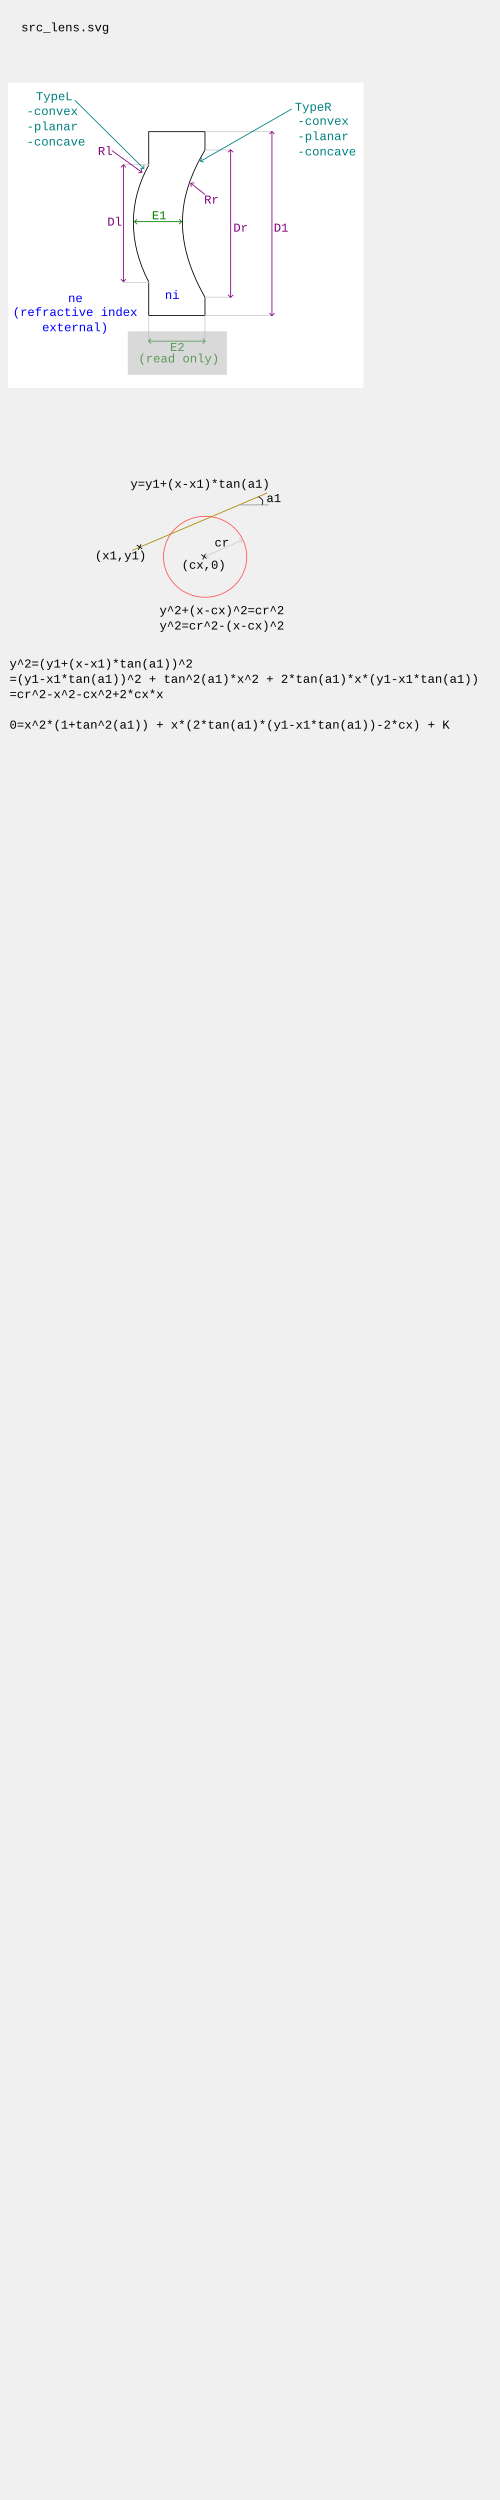
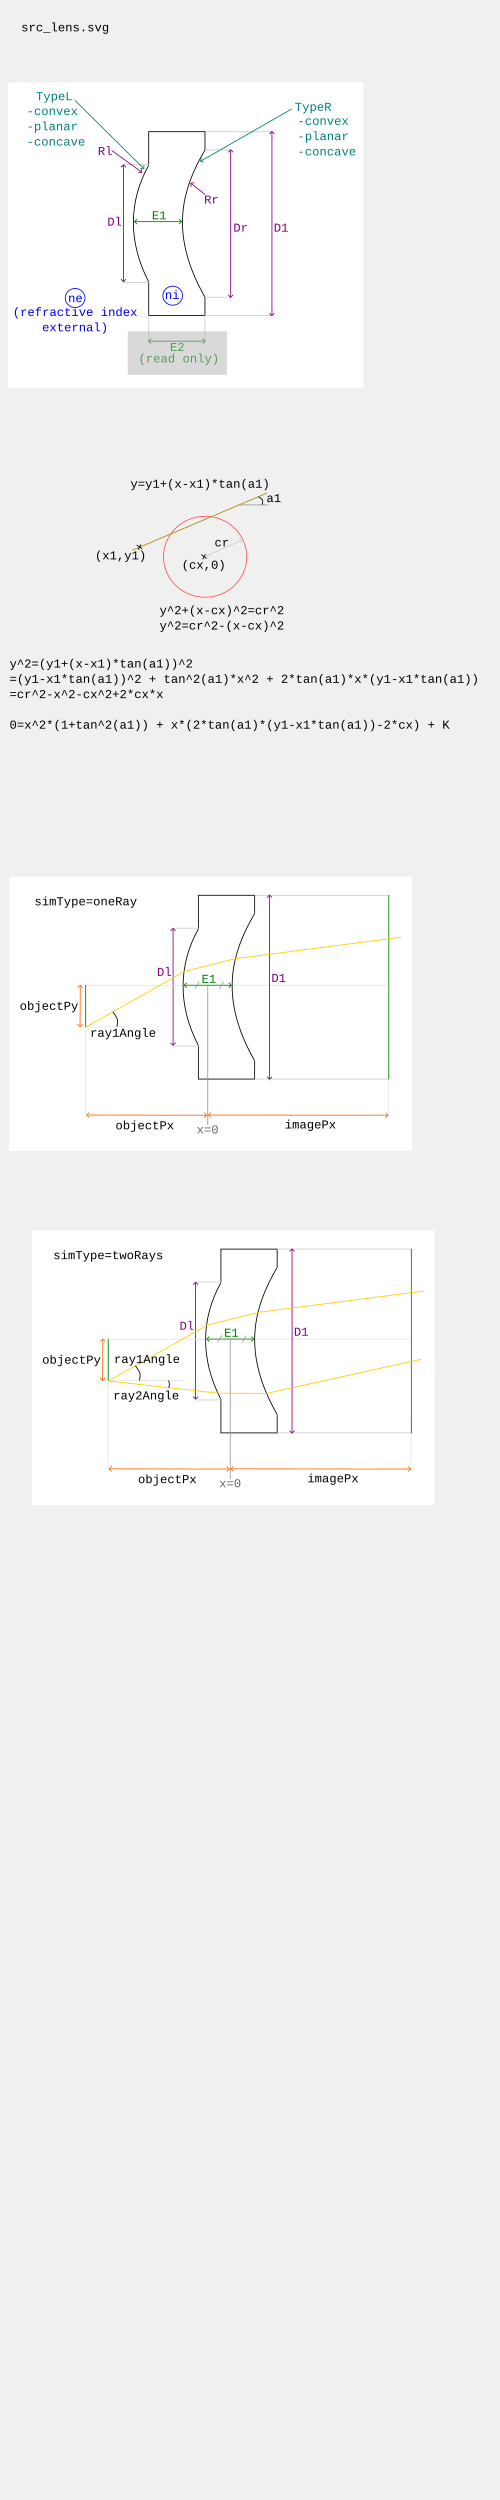
<svg xmlns="http://www.w3.org/2000/svg" width="600" height="3000" viewBox="0 0 158.75 793.75" version="1.1" id="svg1">
  <defs id="defs1">
+     <rect x="102.119" y="1448.952" width="250.875" height="55.628" id="rect64" />
+     <rect x="78.021" y="1409.071" width="117.931" height="31.803" id="rect63" />
+     <rect x="267.704" y="1389.442" width="85.326" height="21.852" id="rect29" />
+     <rect x="210.669" y="1386.734" width="67.115" height="28.977" id="rect27" />
+     <rect x="108.113" y="1399.388" width="90.97" height="40.879" id="rect21" />
+     <rect x="112.228" y="1360.005" width="77.201" height="26.538" id="rect20" />
    <rect x="127.424" y="780.209" width="586.784" height="138.152" id="rect28" />
    <rect x="185.792" y="722.921" width="198.801" height="50.721" id="rect26" />
    <rect x="158.035" y="576.263" width="176.105" height="28.848" id="rect25" />
    <rect x="320.415" y="668.689" width="31.992" height="23.561" id="rect24" />
    <rect x="213.489" y="674.198" width="70.499" height="24.37" id="rect23" />
    <rect x="293.013" y="661.043" width="35.232" height="31.242" id="rect22" />
    <rect x="125.836" y="632.3" width="80.365" height="22.205" id="rect19" />
    <rect x="364.045" y="319.406" width="100.474" height="68.497" id="rect17" />
    <rect x="357.844" y="315.856" width="63.971" height="45.199" id="rect16" />
    <rect x="359.769" y="318.136" width="71.761" height="60.896" id="rect15" />
    <rect x="378.796" y="346.133" width="60.027" height="46.431" id="rect14" />
    <rect x="27.111" y="379.068" width="217.595" height="44.297" id="rect12" />
    <rect x="369.088" y="406.039" width="50.858" height="31.902" id="rect11" />
    <rect x="77.685" y="350.263" width="38.456" height="28.805" id="rect10" />
    <rect x="389.439" y="255.92" width="48.281" height="49.962" id="rect9" />
    <rect x="295.219" y="259.715" width="43.996" height="41.381" id="rect8" />
    <rect x="177.882" y="426.658" width="106.8" height="26.344" id="rect7" />
    <rect x="289.177" y="336.056" width="36.086" height="32.925" id="rect6" />
    <marker style="overflow:visible" id="ArrowWide" refX="0" refY="0" orient="auto-start-reverse" markerWidth="1" markerHeight="1" viewBox="0 0 1 1" preserveAspectRatio="xMidYMid">
      <path style="fill:none;stroke:context-stroke;stroke-width:1;stroke-linecap:butt" d="M 3,-3 0,0 3,3" transform="rotate(180,0.125,0)" id="path5" />
    </marker>
    <rect x="25.393" y="24.562" width="237.989" height="54.024" id="rect1" />
    <marker style="overflow:visible" id="ArrowWide-2" refX="0" refY="0" orient="auto-start-reverse" markerWidth="1" markerHeight="1" viewBox="0 0 1 1" preserveAspectRatio="xMidYMid">
      <path style="fill:none;stroke:context-stroke;stroke-width:1;stroke-linecap:butt" d="M 3,-3 0,0 3,3" transform="rotate(180,0.125,0)" id="path5-7" />
    </marker>
    <rect x="289.177" y="336.056" width="36.086" height="32.925" id="rect6-6" />
    <marker style="overflow:visible" id="ArrowWide-4" refX="0" refY="0" orient="auto-start-reverse" markerWidth="1" markerHeight="1" viewBox="0 0 1 1" preserveAspectRatio="xMidYMid">
      <path style="fill:none;stroke:context-stroke;stroke-width:1;stroke-linecap:butt" d="M 3,-3 0,0 3,3" transform="rotate(180,0.125,0)" id="path5-5" />
    </marker>
    <rect x="295.219" y="259.715" width="43.996" height="41.381" id="rect8-6" />
    <marker style="overflow:visible" id="ArrowWide-5" refX="0" refY="0" orient="auto-start-reverse" markerWidth="1" markerHeight="1" viewBox="0 0 1 1" preserveAspectRatio="xMidYMid">
      <path style="fill:none;stroke:context-stroke;stroke-width:1;stroke-linecap:butt" d="M 3,-3 0,0 3,3" transform="rotate(180,0.125,0)" id="path5-54" />
    </marker>
    <marker style="overflow:visible" id="ArrowWide-5-9" refX="0" refY="0" orient="auto-start-reverse" markerWidth="1" markerHeight="1" viewBox="0 0 1 1" preserveAspectRatio="xMidYMid">
      <path style="fill:none;stroke:context-stroke;stroke-width:1;stroke-linecap:butt" d="M 3,-3 0,0 3,3" transform="rotate(180,0.125,0)" id="path5-54-3" />
    </marker>
    <rect x="357.844" y="315.856" width="63.971" height="45.199" id="rect16-5" />
    <rect x="364.045" y="319.406" width="100.474" height="68.497" id="rect17-4" />
    <marker style="overflow:visible" id="ArrowWide-5-9-8" refX="0" refY="0" orient="auto-start-reverse" markerWidth="1" markerHeight="1" viewBox="0 0 1 1" preserveAspectRatio="xMidYMid">
      <path style="fill:none;stroke:context-stroke;stroke-width:1;stroke-linecap:butt" d="M 3,-3 0,0 3,3" transform="rotate(180,0.125,0)" id="path5-54-3-6" />
    </marker>
+     <marker style="overflow:visible" id="ArrowWide-6" refX="0" refY="0" orient="auto-start-reverse" markerWidth="1" markerHeight="1" viewBox="0 0 1 1" preserveAspectRatio="xMidYMid">
+       <path style="fill:none;stroke:context-stroke;stroke-width:1;stroke-linecap:butt" d="M 3,-3 0,0 3,3" transform="rotate(180,0.125,0)" id="path5-2" />
+     </marker>
+     <rect x="289.177" y="336.056" width="36.086" height="32.925" id="rect6-1" />
+     <marker style="overflow:visible" id="ArrowWide-4-2" refX="0" refY="0" orient="auto-start-reverse" markerWidth="1" markerHeight="1" viewBox="0 0 1 1" preserveAspectRatio="xMidYMid">
+       <path style="fill:none;stroke:context-stroke;stroke-width:1;stroke-linecap:butt" d="M 3,-3 0,0 3,3" transform="rotate(180,0.125,0)" id="path5-5-7" />
+     </marker>
+     <rect x="295.219" y="259.715" width="43.996" height="41.381" id="rect8-6-9" />
+     <rect x="369.088" y="406.039" width="50.858" height="31.902" id="rect11-3" />
+     <rect x="378.796" y="346.133" width="60.027" height="46.431" id="rect14-0" />
+     <rect x="359.769" y="318.136" width="71.761" height="60.896" id="rect15-6" />
+     <marker style="overflow:visible" id="ArrowWide-61" refX="0" refY="0" orient="auto-start-reverse" markerWidth="1" markerHeight="1" viewBox="0 0 1 1" preserveAspectRatio="xMidYMid">
+       <path style="fill:none;stroke:context-stroke;stroke-width:1;stroke-linecap:butt" d="M 3,-3 0,0 3,3" transform="rotate(180,0.125,0)" id="path5-0" />
+     </marker>
+     <marker style="overflow:visible" id="ArrowWide-7" refX="0" refY="0" orient="auto-start-reverse" markerWidth="1" markerHeight="1" viewBox="0 0 1 1" preserveAspectRatio="xMidYMid">
+       <path style="fill:none;stroke:context-stroke;stroke-width:1;stroke-linecap:butt" d="M 3,-3 0,0 3,3" transform="rotate(180,0.125,0)" id="path5-4" />
+     </marker>
+     <marker style="overflow:visible" id="ArrowWide-8" refX="0" refY="0" orient="auto-start-reverse" markerWidth="1" markerHeight="1" viewBox="0 0 1 1" preserveAspectRatio="xMidYMid">
+       <path style="fill:none;stroke:context-stroke;stroke-width:1;stroke-linecap:butt" d="M 3,-3 0,0 3,3" transform="rotate(180,0.125,0)" id="path5-6" />
+     </marker>
+     <rect x="389.439" y="255.92" width="48.281" height="49.962" id="rect9-8" />
+     <marker style="overflow:visible" id="ArrowWide-6-9" refX="0" refY="0" orient="auto-start-reverse" markerWidth="1" markerHeight="1" viewBox="0 0 1 1" preserveAspectRatio="xMidYMid">
+       <path style="fill:none;stroke:context-stroke;stroke-width:1;stroke-linecap:butt" d="M 3,-3 0,0 3,3" transform="rotate(180,0.125,0)" id="path5-2-2" />
+     </marker>
+     <rect x="289.177" y="336.056" width="36.086" height="32.925" id="rect6-1-6" />
+     <marker style="overflow:visible" id="ArrowWide-4-2-4" refX="0" refY="0" orient="auto-start-reverse" markerWidth="1" markerHeight="1" viewBox="0 0 1 1" preserveAspectRatio="xMidYMid">
+       <path style="fill:none;stroke:context-stroke;stroke-width:1;stroke-linecap:butt" d="M 3,-3 0,0 3,3" transform="rotate(180,0.125,0)" id="path5-5-7-9" />
+     </marker>
+     <rect x="295.219" y="259.715" width="43.996" height="41.381" id="rect8-6-9-0" />
+     <marker style="overflow:visible" id="ArrowWide-48" refX="0" refY="0" orient="auto-start-reverse" markerWidth="1" markerHeight="1" viewBox="0 0 1 1" preserveAspectRatio="xMidYMid">
+       <path style="fill:none;stroke:context-stroke;stroke-width:1;stroke-linecap:butt" d="M 3,-3 0,0 3,3" transform="rotate(180,0.125,0)" id="path5-71" />
+     </marker>
+     <marker style="overflow:visible" id="ArrowWide-61-2" refX="0" refY="0" orient="auto-start-reverse" markerWidth="1" markerHeight="1" viewBox="0 0 1 1" preserveAspectRatio="xMidYMid">
+       <path style="fill:none;stroke:context-stroke;stroke-width:1;stroke-linecap:butt" d="M 3,-3 0,0 3,3" transform="rotate(180,0.125,0)" id="path5-0-7" />
+     </marker>
+     <rect x="112.228" y="1360.005" width="77.201" height="26.538" id="rect20-2" />
+     <rect x="108.113" y="1399.388" width="90.97" height="40.879" id="rect21-6" />
+     <marker style="overflow:visible" id="ArrowWide-7-1" refX="0" refY="0" orient="auto-start-reverse" markerWidth="1" markerHeight="1" viewBox="0 0 1 1" preserveAspectRatio="xMidYMid">
+       <path style="fill:none;stroke:context-stroke;stroke-width:1;stroke-linecap:butt" d="M 3,-3 0,0 3,3" transform="rotate(180,0.125,0)" id="path5-4-0" />
+     </marker>
+     <rect x="210.669" y="1386.734" width="67.115" height="28.977" id="rect27-1" />
+     <rect x="267.704" y="1389.442" width="85.326" height="21.852" id="rect29-5" />
+     <marker style="overflow:visible" id="ArrowWide-8-9" refX="0" refY="0" orient="auto-start-reverse" markerWidth="1" markerHeight="1" viewBox="0 0 1 1" preserveAspectRatio="xMidYMid">
+       <path style="fill:none;stroke:context-stroke;stroke-width:1;stroke-linecap:butt" d="M 3,-3 0,0 3,3" transform="rotate(180,0.125,0)" id="path5-6-4" />
+     </marker>
+     <rect x="389.439" y="255.92" width="48.281" height="49.962" id="rect9-8-0" />
+     <rect x="78.021" y="1409.071" width="117.931" height="31.803" id="rect63-9" />
+     <rect x="102.119" y="1448.952" width="250.875" height="55.628" id="rect64-1" />
+     <rect x="78.021" y="1409.071" width="117.931" height="31.803" id="rect63-9-4" />
  </defs>
  <g id="layer1">
+     <rect style="fill:#ffffff;stroke:#ffffff;stroke-width:0.265" id="rect65" width="127.631" height="86.809" x="3.035" y="278.496" />
+     <path style="fill:none;stroke:#e6e6e6;stroke-width:0.265" d="M 73.365,312.814 H 123.221" id="path16-4-56" />
+     <path style="fill:none;stroke:#000000;stroke-width:0.265" d="m 80.85,290.054 c -7.406,12.654 -11.425,26.647 0,46.745" id="path7-2" />
    <rect style="opacity:1;fill:#ffffff;stroke:#ffffff;stroke-width:0.265" id="rect18" width="112.593" height="96.642" x="2.658" y="26.361" />
    <text xml:space="preserve" transform="scale(0.2645833)" id="text1" style="font-size:14.667px;line-height:normal;font-family:'Liberation Mono';-inkscape-font-specification:'Liberation Mono';text-align:start;text-decoration-color:#000000;white-space:pre;shape-inside:url(#rect1);display:inline;fill:#000000;stroke-width:1;-inkscape-stroke:none;stop-color:#000000" x="-51.584" y="0">
-       <tspan x="25.393" y="37.613" id="tspan29">src_lens.svg</tspan>
+       <tspan x="25.393" y="37.613" id="tspan12">src_lens.svg</tspan>
    </text>
    <path style="fill:#ffffff;stroke:#000000;stroke-width:0.265" d="M 47.217,52.466 V 41.81 h 17.862 v 5.804" id="path1" />
    <path style="fill:#ffffff;stroke:#000000;stroke-width:0.265" d="M 47.217,89.507 V 100.163 H 65.078 V 94.359" id="path1-5" />
    <path style="fill:#ffffff;stroke:#000000;stroke-width:0.265" d="m 47.217,52.466 c -6.331,11.344 -6.629,24.261 0,37.042" id="path2" />
    <path style="fill:#ffffff;stroke:#000000;stroke-width:0.265" d="m 65.078,47.614 c -7.406,12.654 -11.425,26.647 0,46.745" id="path3" />
    <path style="fill:#ffffff;stroke:#008000;stroke-width:0.265;marker-start:url(#ArrowWide);marker-end:url(#ArrowWide)" d="M 42.786,70.374 H 57.593" id="path4" />
    <path style="fill:#ffffff;stroke:#cccccc;stroke-width:0.265" d="m 47.217,100.163 v 8.156" id="path6" />
    <path style="fill:#ffffff;stroke:#cccccc;stroke-width:0.265" d="m 65.078,100.163 v 8.156" id="path6-2" />
    <path style="fill:#ffffff;stroke:#008000;stroke-width:0.265;marker-start:url(#ArrowWide-2);marker-end:url(#ArrowWide-2)" d="M 47.217,108.319 H 65.078" id="path4-3" />
    <text xml:space="preserve" transform="matrix(0.2645833,0,0,0.2645833,-30.73875,-22.73891)" id="text6" style="font-size:14.667px;line-height:normal;font-family:'Liberation Mono';-inkscape-font-specification:'Liberation Mono';text-align:center;text-decoration-color:#000000;white-space:pre;shape-inside:url(#rect6);fill:#008000;stroke-width:1;-inkscape-stroke:none;stop-color:#000000">
-       <tspan x="298.419" y="349.107" id="tspan30">E1</tspan>
+       <tspan x="298.419" y="349.107" id="tspan13">E1</tspan>
    </text>
    <text xml:space="preserve" transform="matrix(0.2645833,0,0,0.2645833,-24.99232,19.08451)" id="text6-6" style="font-size:14.667px;line-height:normal;font-family:'Liberation Mono';-inkscape-font-specification:'Liberation Mono';text-align:center;text-decoration-color:#000000;white-space:pre;shape-inside:url(#rect6-6);display:inline;fill:#008000;stroke-width:1;-inkscape-stroke:none;stop-color:#000000">
-       <tspan x="298.419" y="349.107" id="tspan31">E2</tspan>
+       <tspan x="298.419" y="349.107" id="tspan14">E2</tspan>
    </text>
    <text xml:space="preserve" transform="matrix(0.2645833,0,0,0.2645833,-4.418895,-1.272892)" id="text7" style="font-size:14.667px;line-height:normal;font-family:'Liberation Mono';-inkscape-font-specification:'Liberation Mono';text-align:center;text-decoration-color:#000000;white-space:pre;shape-inside:url(#rect7);fill:#008000;stroke-width:1;-inkscape-stroke:none;stop-color:#000000">
-       <tspan x="182.874" y="439.708" id="tspan32">(read only)</tspan>
+       <tspan x="182.874" y="439.708" id="tspan15">(read only)</tspan>
    </text>
    <path style="fill:#ffffff;stroke:#cccccc;stroke-width:0.265" d="m 65.078,94.359 h 8.156" id="path6-2-2" />
    <path style="fill:#ffffff;stroke:#cccccc;stroke-width:0.265" d="m 65.078,47.614 h 8.156" id="path6-2-7" />
    <path style="fill:#008000;stroke:#800080;stroke-width:0.265;marker-start:url(#ArrowWide);marker-end:url(#ArrowWide)" d="M 73.234,47.614 V 94.359" id="path7" />
    <text xml:space="preserve" transform="matrix(0.2645833,0,0,0.2645833,-7.518603,1.384927)" id="text8" style="font-size:14.667px;line-height:normal;font-family:'Liberation Mono';-inkscape-font-specification:'Liberation Mono';text-align:center;text-decoration-color:#000000;white-space:pre;shape-inside:url(#rect8);fill:#800080;stroke-width:1;-inkscape-stroke:none;stop-color:#000000">
-       <tspan x="308.415" y="272.765" id="tspan33">Dr</tspan>
+       <tspan x="308.415" y="272.765" id="tspan16">Dr</tspan>
    </text>
    <path style="fill:#ffffff;stroke:#cccccc;stroke-width:0.265" d="M 65.211,41.81 H 86.34" id="path6-2-7-2" />
    <path style="fill:#ffffff;stroke:#cccccc;stroke-width:0.265" d="M 65.211,100.163 H 86.34" id="path6-2-7-2-3" />
    <path style="fill:#800080;stroke:#800080;stroke-width:0.265;marker-start:url(#ArrowWide);marker-end:url(#ArrowWide)" d="M 86.34,41.81 V 100.163" id="path8" />
    <text xml:space="preserve" transform="matrix(0.2645833,0,0,0.2645833,-20.17731,2.389)" id="text9" style="font-size:14.667px;line-height:normal;font-family:'Liberation Mono';-inkscape-font-specification:'Liberation Mono';text-align:center;text-decoration-color:#000000;white-space:pre;shape-inside:url(#rect9);fill:#800080;stroke-width:1;-inkscape-stroke:none;stop-color:#000000">
-       <tspan x="404.779" y="268.97" id="tspan34">D1</tspan>
+       <tspan x="404.779" y="268.97" id="tspan17">D1</tspan>
    </text>
    <path style="fill:#ffffff;stroke:#cccccc;stroke-width:0.265" d="m 39.178,52.269 h 8.156" id="path6-2-7-9" />
    <path style="fill:#ffffff;stroke:#cccccc;stroke-width:0.265" d="m 39.178,89.701 h 8.156" id="path6-2-7-4" />
    <path style="fill:#008000;stroke:#800080;stroke-width:0.265;marker-start:url(#ArrowWide-4);marker-end:url(#ArrowWide-4)" d="M 39.178,52.389 V 89.368" id="path7-6" />
    <text xml:space="preserve" transform="matrix(0.2645833,0,0,0.2645833,-47.53076,-0.5173832)" id="text8-2" style="font-size:14.667px;line-height:normal;font-family:'Liberation Mono';-inkscape-font-specification:'Liberation Mono';text-align:center;text-decoration-color:#000000;white-space:pre;shape-inside:url(#rect8-6);display:inline;fill:#800080;stroke-width:1;-inkscape-stroke:none;stop-color:#000000">
-       <tspan x="308.415" y="272.765" id="tspan35">Dl</tspan>
+       <tspan x="308.415" y="272.765" id="tspan18">Dl</tspan>
    </text>
    <text xml:space="preserve" transform="matrix(0.2645833,0,0,0.2645833,-1.707374,-0.2000091)" id="text10" style="font-size:14.667px;line-height:normal;font-family:'Liberation Mono';-inkscape-font-specification:'Liberation Mono';text-align:center;text-decoration-color:#000000;white-space:pre;shape-inside:url(#rect10);fill:#0000ff;stroke-width:1;-inkscape-stroke:none;stop-color:#000000">
-       <tspan x="88.112" y="363.312" id="tspan36">ne</tspan>
+       <tspan x="88.112" y="363.312" id="tspan19">ne</tspan>
    </text>
    <text xml:space="preserve" transform="matrix(0.2645833,0,0,0.2645833,-49.70537,-15.98286)" id="text11" style="font-size:14.667px;line-height:normal;font-family:'Liberation Mono';-inkscape-font-specification:'Liberation Mono';text-align:center;text-decoration-color:#000000;white-space:pre;shape-inside:url(#rect11);fill:#0000ff;stroke-width:1;-inkscape-stroke:none;stop-color:#000000">
-       <tspan x="385.716" y="419.089" id="tspan37">ni</tspan>
+       <tspan x="385.716" y="419.089" id="tspan22">ni</tspan>
    </text>
    <text xml:space="preserve" transform="matrix(0.2645833,0,0,0.2645833,-12.12147,-3.417989)" id="text12" style="font-size:14.667px;line-height:normal;font-family:'Liberation Mono';-inkscape-font-specification:'Liberation Mono';text-align:center;text-decoration-color:#000000;white-space:pre;shape-inside:url(#rect12);fill:#0000ff;stroke-width:1;-inkscape-stroke:none;stop-color:#000000">
-       <tspan x="61.096" y="392.118" id="tspan38">(refractive index
- </tspan>
-       <tspan x="96.302" y="410.452" id="tspan39">external)</tspan>
+       <tspan x="61.096" y="392.118" id="tspan23">(refractive index
+ </tspan>
+       <tspan x="96.302" y="410.452" id="tspan24">external)</tspan>
    </text>
    <rect style="fill:#b3b3b3;stroke:#b3b3b3;stroke-width:0.265;opacity:0.5" id="rect13" width="31.19" height="13.52" x="40.697" y="105.348" />
    <path style="opacity:1;fill:#b3b3b3;stroke:#800080;stroke-width:0.265;marker-start:url(#ArrowWide)" d="m 60.636,58.214 4.431,3.529" id="path13" />
    <text xml:space="preserve" transform="matrix(0.2645833,0,0,0.2645833,-41.03624,-30.39246)" id="text13" style="font-size:14.667px;line-height:normal;font-family:'Liberation Mono';-inkscape-font-specification:'Liberation Mono';text-align:center;text-decoration-color:#000000;white-space:pre;shape-inside:url(#rect14);fill:#800080;stroke-width:1;-inkscape-stroke:none;stop-color:#000000">
-       <tspan x="400.007" y="359.183" id="tspan40">Rr</tspan>
+       <tspan x="400.007" y="359.183" id="tspan25">Rr</tspan>
    </text>
    <path style="fill:#b3b3b3;stroke:#800080;stroke-width:0.265;marker-start:url(#ArrowWide-5)" d="M 44.976,54.65 35.501,47.798" id="path13-6" />
    <text xml:space="preserve" transform="matrix(0.2645833,0,0,0.2645833,-71.28657,-38.39462)" id="text14" style="font-size:14.667px;line-height:normal;font-family:'Liberation Mono';-inkscape-font-specification:'Liberation Mono';text-align:center;text-decoration-color:#000000;white-space:pre;shape-inside:url(#rect15);fill:#800080;stroke-width:1;-inkscape-stroke:none;stop-color:#000000">
-       <tspan x="386.848" y="331.185" id="tspan41">Rl</tspan>
+       <tspan x="386.848" y="331.185" id="tspan26">Rl</tspan>
    </text>
    <path style="fill:#b3b3b3;stroke:#008080;stroke-width:0.265;marker-start:url(#ArrowWide-5-9)" d="M 45.631,53.506 23.767,31.83" id="path13-6-4" />
    <text xml:space="preserve" transform="matrix(0.2645833,0,0,0.2645833,-85.90712,-55.19707)" id="text15" style="font-size:14.667px;line-height:normal;font-family:'Liberation Mono';-inkscape-font-specification:'Liberation Mono';text-align:center;text-decoration-color:#000000;white-space:pre;shape-inside:url(#rect16);fill:#008080;stroke-width:1;-inkscape-stroke:none;stop-color:#000000">
-       <tspan x="367.825" y="328.906" id="tspan42">TypeL</tspan>
+       <tspan x="367.825" y="328.906" id="tspan28">TypeL</tspan>
    </text>
    <text xml:space="preserve" transform="matrix(0.2645833,0,0,0.2645833,-87.87884,-51.43881)" id="text16" style="font-size:14.667px;line-height:normal;font-family:'Liberation Mono';-inkscape-font-specification:'Liberation Mono';text-align:start;text-decoration-color:#000000;white-space:pre;shape-inside:url(#rect17);fill:#008080;stroke-width:1;-inkscape-stroke:none;stop-color:#000000" x="-2.005" y="0">
-       <tspan x="364.045" y="332.456" id="tspan43">-convex
- </tspan>
-       <tspan x="364.045" y="350.79" id="tspan44">-planar
- </tspan>
-       <tspan x="364.045" y="369.123" id="tspan45">-concave</tspan>
+       <tspan x="364.045" y="332.456" id="tspan29">-convex
+ </tspan>
+       <tspan x="364.045" y="350.79" id="tspan30">-planar
+ </tspan>
+       <tspan x="364.045" y="369.123" id="tspan31">-concave</tspan>
    </text>
    <text xml:space="preserve" transform="matrix(0.2645833,0,0,0.2645833,-3.708983,-51.83033)" id="text15-4" style="font-size:14.667px;line-height:normal;font-family:'Liberation Mono';-inkscape-font-specification:'Liberation Mono';text-align:center;text-decoration-color:#000000;white-space:pre;shape-inside:url(#rect16-5);display:inline;fill:#008080;stroke-width:1;-inkscape-stroke:none;stop-color:#000000">
-       <tspan x="367.825" y="328.906" id="tspan46">TypeR</tspan>
+       <tspan x="367.825" y="328.906" id="tspan32">TypeR</tspan>
    </text>
    <text xml:space="preserve" transform="matrix(0.2645833,0,0,0.2645833,-1.878462,-48.31281)" id="text16-3" style="font-size:14.667px;line-height:normal;font-family:'Liberation Mono';-inkscape-font-specification:'Liberation Mono';text-align:start;text-decoration-color:#000000;white-space:pre;shape-inside:url(#rect17-4);display:inline;fill:#008080;stroke-width:1;-inkscape-stroke:none;stop-color:#000000" x="-2.005" y="0">
-       <tspan x="364.045" y="332.456" id="tspan47">-convex
- </tspan>
-       <tspan x="364.045" y="350.79" id="tspan48">-planar
- </tspan>
-       <tspan x="364.045" y="369.123" id="tspan49">-concave</tspan>
+       <tspan x="364.045" y="332.456" id="tspan33">-convex
+ </tspan>
+       <tspan x="364.045" y="350.79" id="tspan34">-planar
+ </tspan>
+       <tspan x="364.045" y="369.123" id="tspan35">-concave</tspan>
    </text>
    <path style="fill:#b3b3b3;stroke:#008080;stroke-width:0.265;marker-start:url(#ArrowWide-5-9-8)" d="M 63.719,51.161 92.62,34.594" id="path13-6-4-8" />
    <ellipse style="fill:none;stroke:#ff5555;stroke-width:0.265" id="path9" cx="65.13" cy="176.779" rx="13.215" ry="12.851" />
    <path style="fill:#ffffff;stroke:#aa8800;stroke-width:0.265" d="M 41.944,174.751 84.821,156.516" id="path10" />
    <path style="fill:#ffffff;stroke:#000000;stroke-width:0.265" d="m 43.406,173.046 1.726,1.238" id="path11" />
    <path style="fill:#ffffff;stroke:#000000;stroke-width:0.265" d="m 44.762,172.838 -0.868,1.735" id="path12" />
    <path style="fill:#999999;stroke:#999999;stroke-width:0.265" d="m 76.032,160.301 h 9.235" id="path14" />
    <text xml:space="preserve" transform="matrix(0.2645833,0,0,0.2645833,-5.641788,6.863755)" id="text17" style="font-size:14.667px;line-height:normal;font-family:'Liberation Mono';-inkscape-font-specification:'Liberation Mono';text-align:center;text-decoration-color:#000000;white-space:pre;shape-inside:url(#rect19);fill:#000000;stroke-width:1;-inkscape-stroke:none;stop-color:#000000">
-       <tspan x="135.213" y="645.351" id="tspan50">(x1,y1)</tspan>
+       <tspan x="135.213" y="645.351" id="tspan36">(x1,y1)</tspan>
    </text>
    <path style="fill:none;stroke:#000000;stroke-width:0.265" d="m 82.06,157.721 c 0,0 1.119,0.611 1.329,1.16 0.166,0.433 -0.168,1.382 -0.168,1.382" id="path22" />
    <text xml:space="preserve" transform="matrix(0.2645833,0,0,0.2645833,4.742037,-18.94014)" id="text22" style="font-size:14.667px;line-height:normal;font-family:'Liberation Mono';-inkscape-font-specification:'Liberation Mono';text-align:center;text-decoration-color:#000000;white-space:pre;shape-inside:url(#rect22);fill:#000000;stroke-width:1;-inkscape-stroke:none;stop-color:#000000">
-       <tspan x="301.826" y="674.093" id="tspan51">a1</tspan>
+       <tspan x="301.826" y="674.093" id="tspan37">a1</tspan>
    </text>
    <path style="fill:#ffffff;stroke:#000000;stroke-width:0.265" d="m 63.873,176.082 1.726,1.238" id="path11-2" />
    <path style="fill:#ffffff;stroke:#000000;stroke-width:0.265" d="m 65.229,175.874 -0.868,1.735" id="path12-9" />
    <text xml:space="preserve" transform="matrix(0.2645833,0,0,0.2645833,-1.147894,-1.255068)" id="text23" style="font-size:14.667px;line-height:normal;font-family:'Liberation Mono';-inkscape-font-specification:'Liberation Mono';text-align:center;text-decoration-color:#000000;white-space:pre;shape-inside:url(#rect23);fill:#000000;stroke-width:1;-inkscape-stroke:none;stop-color:#000000">
-       <tspan x="222.335" y="687.247" id="tspan52">(cx,0)</tspan>
+       <tspan x="222.335" y="687.247" id="tspan38">(cx,0)</tspan>
    </text>
    <path style="fill:none;stroke:#cccccc;stroke-width:0.265;marker-start:url(#ArrowWide);marker-end:url(#ArrowWide)" d="M 65.286,176.612 76.873,171.498" id="path24" />
    <text xml:space="preserve" transform="matrix(0.2645833,0,0,0.2645833,-18.57186,-6.884356)" id="text24" style="font-size:14.667px;line-height:normal;font-family:'Liberation Mono';-inkscape-font-specification:'Liberation Mono';text-align:center;text-decoration-color:#000000;white-space:pre;shape-inside:url(#rect24);fill:#000000;stroke-width:1;-inkscape-stroke:none;stop-color:#000000">
-       <tspan x="327.609" y="681.74" id="tspan53">cr</tspan>
+       <tspan x="327.609" y="681.74" id="tspan39">cr</tspan>
    </text>
    <text xml:space="preserve" transform="matrix(0.2645833,0,0,0.2645833,-1.58446,-1.070812)" id="text25" style="font-size:14.667px;line-height:normal;font-family:'Liberation Mono';-inkscape-font-specification:'Liberation Mono';text-align:center;text-decoration-color:#000000;white-space:pre;shape-inside:url(#rect25);fill:#000000;stroke-width:1;-inkscape-stroke:none;stop-color:#000000">
-       <tspan x="162.474" y="589.312" id="tspan54">y=y1+(x-x1)*tan(a1)</tspan>
+       <tspan x="162.474" y="589.312" id="tspan40">y=y1+(x-x1)*tan(a1)</tspan>
    </text>
    <text xml:space="preserve" transform="matrix(0.2645833,0,0,0.2645833,-5.01518,0.2895777)" id="text26" style="font-size:14.667px;line-height:normal;font-family:'Liberation Mono';-inkscape-font-specification:'Liberation Mono';text-align:center;text-decoration-color:#000000;white-space:pre;shape-inside:url(#rect26);fill:#000000;stroke-width:1;-inkscape-stroke:none;stop-color:#000000">
-       <tspan x="210.379" y="735.972" id="tspan55">y^2+(x-cx)^2=cr^2
- </tspan>
-       <tspan x="210.379" y="754.305" id="tspan56">y^2=cr^2-(x-cx)^2</tspan>
+       <tspan x="210.379" y="735.972" id="tspan41">y^2+(x-cx)^2=cr^2
+ </tspan>
+       <tspan x="210.379" y="754.305" id="tspan42">y^2=cr^2-(x-cx)^2</tspan>
    </text>
    <text xml:space="preserve" transform="matrix(0.2645833,0,0,0.2645833,-30.6957,2.066163)" id="text28" style="font-size:14.667px;line-height:normal;font-family:'Liberation Mono';-inkscape-font-specification:'Liberation Mono';text-align:start;text-decoration-color:#000000;white-space:pre;shape-inside:url(#rect28);fill:#000000;stroke-width:1;-inkscape-stroke:none;stop-color:#000000" x="-109.263" y="0">
-       <tspan x="127.424" y="793.259" id="tspan57">y^2=(y1+(x-x1)*tan(a1))^2
- </tspan>
-       <tspan x="127.424" y="811.592" id="tspan58">=(y1-x1*tan(a1))^2 + tan^2(a1)*x^2 + 2*tan(a1)*x*(y1-x1*tan(a1))
- </tspan>
-       <tspan x="127.424" y="829.926" id="tspan59">=cr^2-x^2-cx^2+2*cx*x
- </tspan>
-       <tspan x="127.424" y="848.259" id="tspan60">
- </tspan>
-       <tspan x="127.424" y="866.593" id="tspan61">0=x^2*(1+tan^2(a1)) + x*(2*tan(a1)*(y1-x1*tan(a1))-2*cx) + K</tspan>
-     </text>
+       <tspan x="127.424" y="793.259" id="tspan43">y^2=(y1+(x-x1)*tan(a1))^2
+ </tspan>
+       <tspan x="127.424" y="811.592" id="tspan44">=(y1-x1*tan(a1))^2 + tan^2(a1)*x^2 + 2*tan(a1)*x*(y1-x1*tan(a1))
+ </tspan>
+       <tspan x="127.424" y="829.926" id="tspan45">=cr^2-x^2-cx^2+2*cx*x
+ </tspan>
+       <tspan x="127.424" y="848.259" id="tspan46">
+ </tspan>
+       <tspan x="127.424" y="866.593" id="tspan47">0=x^2*(1+tan^2(a1)) + x*(2*tan(a1)*(y1-x1*tan(a1))-2*cx) + K</tspan>
+     </text>
+     <ellipse style="fill:none;stroke:#0000ff;stroke-width:0.265" id="path15" cx="54.84" cy="93.88" rx="3.134" ry="3.024" />
+     <path style="fill:#ffffff;stroke:#000000;stroke-width:0.265" d="M 62.988,294.906 V 284.25 h 17.862 v 5.804" id="path4-8" />
+     <path style="fill:#ffffff;stroke:#000000;stroke-width:0.265" d="m 62.988,331.948 v 10.655 h 17.862 v -5.804" id="path1-5-7" />
+     <path style="fill:#ffffff;stroke:#000000;stroke-width:0.265" d="m 62.988,294.906 c -6.331,11.344 -6.629,24.261 0,37.042" id="path6-9" />
+     <path style="fill:#ffffff;stroke:#008000;stroke-width:0.265;marker-start:url(#ArrowWide-6);marker-end:url(#ArrowWide-6)" d="M 58.558,312.814 H 73.365" id="path8-0" />
+     <text xml:space="preserve" transform="matrix(0.2645833,0,0,0.2645833,-14.96716,219.7013)" id="text6-2" style="font-size:14.667px;line-height:normal;font-family:'Liberation Mono';-inkscape-font-specification:'Liberation Mono';text-align:center;text-decoration-color:#000000;white-space:pre;shape-inside:url(#rect6-1);display:inline;fill:#008000;stroke-width:1;-inkscape-stroke:none;stop-color:#000000">
+       <tspan x="298.419" y="349.107" id="tspan48">E1</tspan>
+     </text>
+     <path style="fill:#ffffff;stroke:#cccccc;stroke-width:0.265" d="m 54.95,294.709 h 8.156" id="path6-2-7-9-3" />
+     <path style="fill:#ffffff;stroke:#cccccc;stroke-width:0.265" d="m 54.95,332.141 h 8.156" id="path6-2-7-4-7" />
+     <path style="fill:#008000;stroke:#800080;stroke-width:0.265;marker-start:url(#ArrowWide-4-2);marker-end:url(#ArrowWide-4-2)" d="m 54.95,294.829 v 36.979" id="path7-6-5" />
+     <text xml:space="preserve" transform="matrix(0.2645833,0,0,0.2645833,-31.75917,237.6895)" id="text8-2-9" style="font-size:14.667px;line-height:normal;font-family:'Liberation Mono';-inkscape-font-specification:'Liberation Mono';text-align:center;text-decoration-color:#000000;white-space:pre;shape-inside:url(#rect8-6-9);display:inline;fill:#800080;stroke-width:1;-inkscape-stroke:none;stop-color:#000000">
+       <tspan x="308.415" y="272.765" id="tspan49">Dl</tspan>
+     </text>
+     <ellipse style="fill:none;stroke:#0000ff;stroke-width:0.265" id="path15-5" cx="23.848" cy="94.615" rx="3.134" ry="3.024" />
+     <path style="fill:none;stroke:#999999;stroke-width:0.265" d="m 65.961,312.814 v 44.359" id="path16" />
+     <path style="fill:none;stroke:#999999;stroke-width:0.265" d="m 63.243,311.614 -1.313,2.275" id="path17" />
+     <path style="fill:none;stroke:#999999;stroke-width:0.265" d="m 70.998,311.685 -1.313,2.275" id="path17-9" />
+     <path style="fill:none;stroke:#e6e6e6;stroke-width:0.265" d="M 27.071,312.884 H 57.997" id="path16-4" />
+     <path style="fill:none;stroke:#e6e6e6;stroke-width:0.265" d="M 27.203,354.021 V 312.751" id="path16-4-5" />
+     <path style="fill:none;stroke:#ff6600;stroke-width:0.265;marker-start:url(#ArrowWide);marker-end:url(#ArrowWide)" d="m 27.593,354.021 37.978,0.062" id="path18" />
+     <path style="fill:none;stroke:#008000;stroke-width:0.265" d="m 27.203,312.751 v 13.383" id="path19" />
+     <path style="fill:none;stroke:#ff6600;stroke-width:0.265;marker-start:url(#ArrowWide-61);marker-end:url(#ArrowWide-61)" d="m 25.421,325.885 0.062,-13.006" id="path18-2" />
+     <path style="fill:none;stroke:#e6e6e6;stroke-width:0.265" d="M 27.335,326.002 H 41.318" id="path16-4-55" />
+     <text xml:space="preserve" transform="matrix(0.2645833,0,0,0.2645833,6.065849,-4.72283)" id="text19" style="font-size:14.667px;line-height:normal;font-family:'Liberation Mono';-inkscape-font-specification:'Liberation Mono';text-align:center;text-decoration-color:#000000;white-space:pre;shape-inside:url(#rect20);fill:#000000;stroke-width:1;-inkscape-stroke:none;stop-color:#000000">
+       <tspan x="115.622" y="1373.056" id="tspan50">objectPx</tspan>
+     </text>
+     <text xml:space="preserve" transform="matrix(0.2645833,0,0,0.2645833,-25.08373,-53.07457)" id="text20" style="font-size:14.667px;line-height:normal;font-family:'Liberation Mono';-inkscape-font-specification:'Liberation Mono';text-align:center;text-decoration-color:#000000;white-space:pre;shape-inside:url(#rect21);fill:#000000;stroke-width:1;-inkscape-stroke:none;stop-color:#000000">
+       <tspan x="118.392" y="1412.439" id="tspan51">objectPy</tspan>
+     </text>
+     <path style="fill:none;stroke:#ff6600;stroke-width:0.265;marker-start:url(#ArrowWide-7);marker-end:url(#ArrowWide-7)" d="m 66.218,354.021 56.956,0.062" id="path18-4" />
+     <path style="fill:none;stroke:#e6e6e6;stroke-width:0.265" d="M 123.341,354.052 V 337.462" id="path16-4-56-3" />
+     <text xml:space="preserve" transform="matrix(0.2645833,0,0,0.2645833,1.294266,-10.47909)" id="text21" style="font-size:14.667px;line-height:normal;font-family:'Liberation Mono';-inkscape-font-specification:'Liberation Mono';text-align:center;text-decoration-color:#000000;white-space:pre;shape-inside:url(#rect27);fill:#666666;stroke-width:1;-inkscape-stroke:none;stop-color:#000000">
+       <tspan x="231.025" y="1399.784" id="tspan52">x=0</tspan>
+     </text>
+     <text xml:space="preserve" transform="matrix(0.2645833,0,0,0.2645833,16.44199,-12.78696)" id="text27" style="font-size:14.667px;line-height:normal;font-family:'Liberation Mono';-inkscape-font-specification:'Liberation Mono';text-align:center;text-decoration-color:#000000;white-space:pre;shape-inside:url(#rect29);fill:#000000;stroke-width:1;-inkscape-stroke:none;stop-color:#000000">
+       <tspan x="279.563" y="1402.492" id="tspan53">imagePx</tspan>
+     </text>
+     <path style="fill:#ffffff;stroke:#cccccc;stroke-width:0.265" d="M 80.85,284.251 H 123.319" id="path6-2-7-2-31" />
+     <path style="fill:#ffffff;stroke:#cccccc;stroke-width:0.265" d="M 80.85,342.603 H 123.445" id="path6-2-7-2-3-4" />
+     <path style="fill:#800080;stroke:#800080;stroke-width:0.265;marker-start:url(#ArrowWide-8);marker-end:url(#ArrowWide-8)" d="m 85.575,284.25 v 58.352" id="path8-9" />
+     <text xml:space="preserve" transform="matrix(0.2645833,0,0,0.2645833,-20.94219,240.5959)" id="text9-2" style="font-size:14.667px;line-height:normal;font-family:'Liberation Mono';-inkscape-font-specification:'Liberation Mono';text-align:center;text-decoration-color:#000000;white-space:pre;shape-inside:url(#rect9-8);display:inline;fill:#800080;stroke-width:1;-inkscape-stroke:none;stop-color:#000000">
+       <tspan x="404.779" y="268.97" id="tspan54">D1</tspan>
+     </text>
+     <path style="fill:none;stroke:#008000;stroke-width:0.265" d="m 123.451,284.118 v 58.617" id="path21" />
+     <path style="fill:none;stroke:#ffcc00;stroke-width:0.265" d="m 27.203,326.134 31.273,-17.688 16.349,-4.111 52.602,-6.77" id="path62" />
+     <path style="fill:none;stroke:#000000;stroke-width:0.265" d="m 35.84,321.278 c 0,0 1.236,1.574 1.449,2.519 0.16,0.708 -0.171,2.171 -0.171,2.171" id="path63" />
+     <text xml:space="preserve" transform="matrix(0.2645833,0,0,0.2645833,2.824019,-47.08241)" id="text63" style="font-size:14.667px;line-height:normal;font-family:'Liberation Mono';-inkscape-font-specification:'Liberation Mono';text-align:center;text-decoration-color:#000000;white-space:pre;shape-inside:url(#rect63);fill:#000000;stroke-width:1;-inkscape-stroke:none;stop-color:#000000">
+       <tspan x="97.381" y="1422.12" id="tspan55">ray1Angle</tspan>
+     </text>
+     <text xml:space="preserve" transform="matrix(0.2645833,0,0,0.2645833,-32.97528,-99.37861)" id="text64" style="font-size:14.667px;line-height:normal;font-family:'Liberation Mono';-inkscape-font-specification:'Liberation Mono';text-align:center;text-decoration-color:#000000;white-space:pre;shape-inside:url(#rect64);fill:#000000;stroke-width:1;-inkscape-stroke:none;stop-color:#000000">
+       <tspan x="165.946" y="1462.001" id="tspan56">simType=oneRay</tspan>
+     </text>
+     <rect style="fill:#ffffff;stroke:#ffffff;stroke-width:0.265" id="rect65-7" width="127.631" height="86.809" x="10.187" y="390.838" />
+     <text xml:space="preserve" transform="matrix(0.2645833,0,0,0.2645833,10.16395,68.05348)" id="text63-1-1" style="font-size:14.667px;line-height:normal;font-family:'Liberation Mono';-inkscape-font-specification:'Liberation Mono';text-align:center;text-decoration-color:#000000;white-space:pre;shape-inside:url(#rect63-9-4);display:inline;fill:#000000;stroke-width:1;-inkscape-stroke:none;stop-color:#000000">
+       <tspan x="97.381" y="1422.12" id="tspan57">ray2Angle</tspan>
+     </text>
+     <path style="fill:none;stroke:#e6e6e6;stroke-width:0.265" d="M 80.517,425.155 H 130.373" id="path16-4-56-1" />
+     <path style="fill:none;stroke:#000000;stroke-width:0.265" d="m 88.002,402.396 c -7.406,12.654 -11.425,26.647 0,46.745" id="path7-2-1" />
+     <path style="fill:#ffffff;stroke:#000000;stroke-width:0.265" d="m 70.14,407.247 v -10.655 h 17.862 v 5.804" id="path4-8-5" />
+     <path style="fill:#ffffff;stroke:#000000;stroke-width:0.265" d="m 70.14,444.289 v 10.655 h 17.862 v -5.804" id="path1-5-7-9" />
+     <path style="fill:#ffffff;stroke:#000000;stroke-width:0.265" d="m 70.14,407.247 c -6.331,11.344 -6.629,24.261 0,37.042" id="path6-9-7" />
+     <path style="fill:#ffffff;stroke:#008000;stroke-width:0.265;marker-start:url(#ArrowWide-6-9);marker-end:url(#ArrowWide-6-9)" d="M 65.71,425.155 H 80.517" id="path8-0-7" />
+     <text xml:space="preserve" transform="matrix(0.2645833,0,0,0.2645833,-7.815193,332.0427)" id="text6-2-6" style="font-size:14.667px;line-height:normal;font-family:'Liberation Mono';-inkscape-font-specification:'Liberation Mono';text-align:center;text-decoration-color:#000000;white-space:pre;shape-inside:url(#rect6-1-6);display:inline;fill:#008000;stroke-width:1;-inkscape-stroke:none;stop-color:#000000">
+       <tspan x="298.419" y="349.107" id="tspan58">E1</tspan>
+     </text>
+     <path style="fill:#ffffff;stroke:#cccccc;stroke-width:0.265" d="m 62.102,407.05 h 8.156" id="path6-2-7-9-3-7" />
+     <path style="fill:#ffffff;stroke:#cccccc;stroke-width:0.265" d="m 62.102,444.482 h 8.156" id="path6-2-7-4-7-3" />
+     <path style="fill:#008000;stroke:#800080;stroke-width:0.265;marker-start:url(#ArrowWide-4-2-4);marker-end:url(#ArrowWide-4-2-4)" d="m 62.102,407.17 v 36.979" id="path7-6-5-6" />
+     <text xml:space="preserve" transform="matrix(0.2645833,0,0,0.2645833,-24.6072,350.0309)" id="text8-2-9-5" style="font-size:14.667px;line-height:normal;font-family:'Liberation Mono';-inkscape-font-specification:'Liberation Mono';text-align:center;text-decoration-color:#000000;white-space:pre;shape-inside:url(#rect8-6-9-0);display:inline;fill:#800080;stroke-width:1;-inkscape-stroke:none;stop-color:#000000">
+       <tspan x="308.415" y="272.765" id="tspan59">Dl</tspan>
+     </text>
+     <path style="fill:none;stroke:#999999;stroke-width:0.265" d="m 73.113,425.155 v 44.359" id="path16-6" />
+     <path style="fill:none;stroke:#999999;stroke-width:0.265" d="m 70.395,423.956 -1.313,2.275" id="path17-3" />
+     <path style="fill:none;stroke:#999999;stroke-width:0.265" d="m 78.15,424.027 -1.313,2.275" id="path17-9-9" />
+     <path style="fill:none;stroke:#e6e6e6;stroke-width:0.265" d="M 34.223,425.225 H 65.149" id="path16-4-4" />
+     <path style="fill:none;stroke:#e6e6e6;stroke-width:0.265" d="M 34.355,466.362 V 425.093" id="path16-4-5-8" />
+     <path style="fill:none;stroke:#ff6600;stroke-width:0.265;marker-start:url(#ArrowWide-48);marker-end:url(#ArrowWide-48)" d="m 34.745,466.362 37.978,0.062" id="path18-1" />
+     <path style="fill:none;stroke:#008000;stroke-width:0.265" d="M 34.355,425.093 V 438.475" id="path19-2" />
+     <path style="fill:none;stroke:#ff6600;stroke-width:0.265;marker-start:url(#ArrowWide-61-2);marker-end:url(#ArrowWide-61-2)" d="m 32.573,438.227 0.062,-13.006" id="path18-2-9" />
+     <path style="fill:none;stroke:#e6e6e6;stroke-width:0.265" d="m 34.487,438.343 h 23.612" id="path16-4-55-3" />
+     <text xml:space="preserve" transform="matrix(0.2645833,0,0,0.2645833,13.21782,107.6186)" id="text19-9" style="font-size:14.667px;line-height:normal;font-family:'Liberation Mono';-inkscape-font-specification:'Liberation Mono';text-align:center;text-decoration-color:#000000;white-space:pre;shape-inside:url(#rect20-2);display:inline;fill:#000000;stroke-width:1;-inkscape-stroke:none;stop-color:#000000">
+       <tspan x="115.622" y="1373.056" id="tspan60">objectPx</tspan>
+     </text>
+     <text xml:space="preserve" transform="matrix(0.2645833,0,0,0.2645833,-17.93176,59.26684)" id="text20-0" style="font-size:14.667px;line-height:normal;font-family:'Liberation Mono';-inkscape-font-specification:'Liberation Mono';text-align:center;text-decoration-color:#000000;white-space:pre;shape-inside:url(#rect21-6);display:inline;fill:#000000;stroke-width:1;-inkscape-stroke:none;stop-color:#000000">
+       <tspan x="118.392" y="1412.439" id="tspan61">objectPy</tspan>
+     </text>
+     <path style="fill:none;stroke:#ff6600;stroke-width:0.265;marker-start:url(#ArrowWide-7-1);marker-end:url(#ArrowWide-7-1)" d="m 73.37,466.362 56.956,0.062" id="path18-4-8" />
+     <path style="fill:none;stroke:#e6e6e6;stroke-width:0.265" d="M 130.493,466.393 V 449.804" id="path16-4-56-3-8" />
+     <text xml:space="preserve" transform="matrix(0.2645833,0,0,0.2645833,8.446238,101.8623)" id="text21-5" style="font-size:14.667px;line-height:normal;font-family:'Liberation Mono';-inkscape-font-specification:'Liberation Mono';text-align:center;text-decoration-color:#000000;white-space:pre;shape-inside:url(#rect27-1);display:inline;fill:#666666;stroke-width:1;-inkscape-stroke:none;stop-color:#000000">
+       <tspan x="231.025" y="1399.784" id="tspan62">x=0</tspan>
+     </text>
+     <text xml:space="preserve" transform="matrix(0.2645833,0,0,0.2645833,23.59396,99.55445)" id="text27-0" style="font-size:14.667px;line-height:normal;font-family:'Liberation Mono';-inkscape-font-specification:'Liberation Mono';text-align:center;text-decoration-color:#000000;white-space:pre;shape-inside:url(#rect29-5);display:inline;fill:#000000;stroke-width:1;-inkscape-stroke:none;stop-color:#000000">
+       <tspan x="279.563" y="1402.492" id="tspan63">imagePx</tspan>
+     </text>
+     <path style="fill:#ffffff;stroke:#cccccc;stroke-width:0.265" d="M 88.002,396.592 H 130.471" id="path6-2-7-2-31-9" />
+     <path style="fill:#ffffff;stroke:#cccccc;stroke-width:0.265" d="M 88.002,454.944 H 130.597" id="path6-2-7-2-3-4-6" />
+     <path style="fill:#800080;stroke:#800080;stroke-width:0.265;marker-start:url(#ArrowWide-8-9);marker-end:url(#ArrowWide-8-9)" d="M 92.727,396.592 V 454.944" id="path8-9-3" />
+     <text xml:space="preserve" transform="matrix(0.2645833,0,0,0.2645833,-13.79022,352.9373)" id="text9-2-8" style="font-size:14.667px;line-height:normal;font-family:'Liberation Mono';-inkscape-font-specification:'Liberation Mono';text-align:center;text-decoration-color:#000000;white-space:pre;shape-inside:url(#rect9-8-0);display:inline;fill:#800080;stroke-width:1;-inkscape-stroke:none;stop-color:#000000">
+       <tspan x="404.779" y="268.97" id="tspan64">D1</tspan>
+     </text>
+     <path style="fill:none;stroke:#008000;stroke-width:0.265" d="m 130.603,396.46 v 58.617" id="path21-5" />
+     <path style="fill:none;stroke:#ffcc00;stroke-width:0.265" d="m 34.355,438.475 31.273,-17.688 16.349,-4.111 52.602,-6.77" id="path62-6" />
+     <path style="fill:none;stroke:#000000;stroke-width:0.265" d="m 42.992,433.62 c 0,0 1.236,1.574 1.449,2.519 0.16,0.708 -0.171,2.171 -0.171,2.171" id="path63-1" />
+     <text xml:space="preserve" transform="matrix(0.2645833,0,0,0.2645833,10.41923,56.49562)" id="text63-1" style="font-size:14.667px;line-height:normal;font-family:'Liberation Mono';-inkscape-font-specification:'Liberation Mono';text-align:center;text-decoration-color:#000000;white-space:pre;shape-inside:url(#rect63-9);display:inline;fill:#000000;stroke-width:1;-inkscape-stroke:none;stop-color:#000000">
+       <tspan x="97.381" y="1422.12" id="tspan65">ray1Angle</tspan>
+     </text>
+     <text xml:space="preserve" transform="matrix(0.2645833,0,0,0.2645833,-25.82331,12.96279)" id="text64-5" style="font-size:14.667px;line-height:normal;font-family:'Liberation Mono';-inkscape-font-specification:'Liberation Mono';text-align:center;text-decoration-color:#000000;white-space:pre;shape-inside:url(#rect64-1);display:inline;fill:#000000;stroke-width:1;-inkscape-stroke:none;stop-color:#000000">
+       <tspan x="161.546" y="1462.001" id="tspan66">simType=twoRays</tspan>
+     </text>
+     <path style="fill:none;stroke:#ffcc00;stroke-width:0.265" d="m 34.355,438.475 34.883,3.865 15.427,0.063 48.977,-10.827" id="path65" />
+     <path style="fill:none;stroke:#000000;stroke-width:0.265" d="m 53.527,438.296 c 0,0 0.251,0.852 0.251,1.29 3.87e-4,0.365 -0.207,1.074 -0.207,1.074" id="path66" />
  </g>
</svg>
